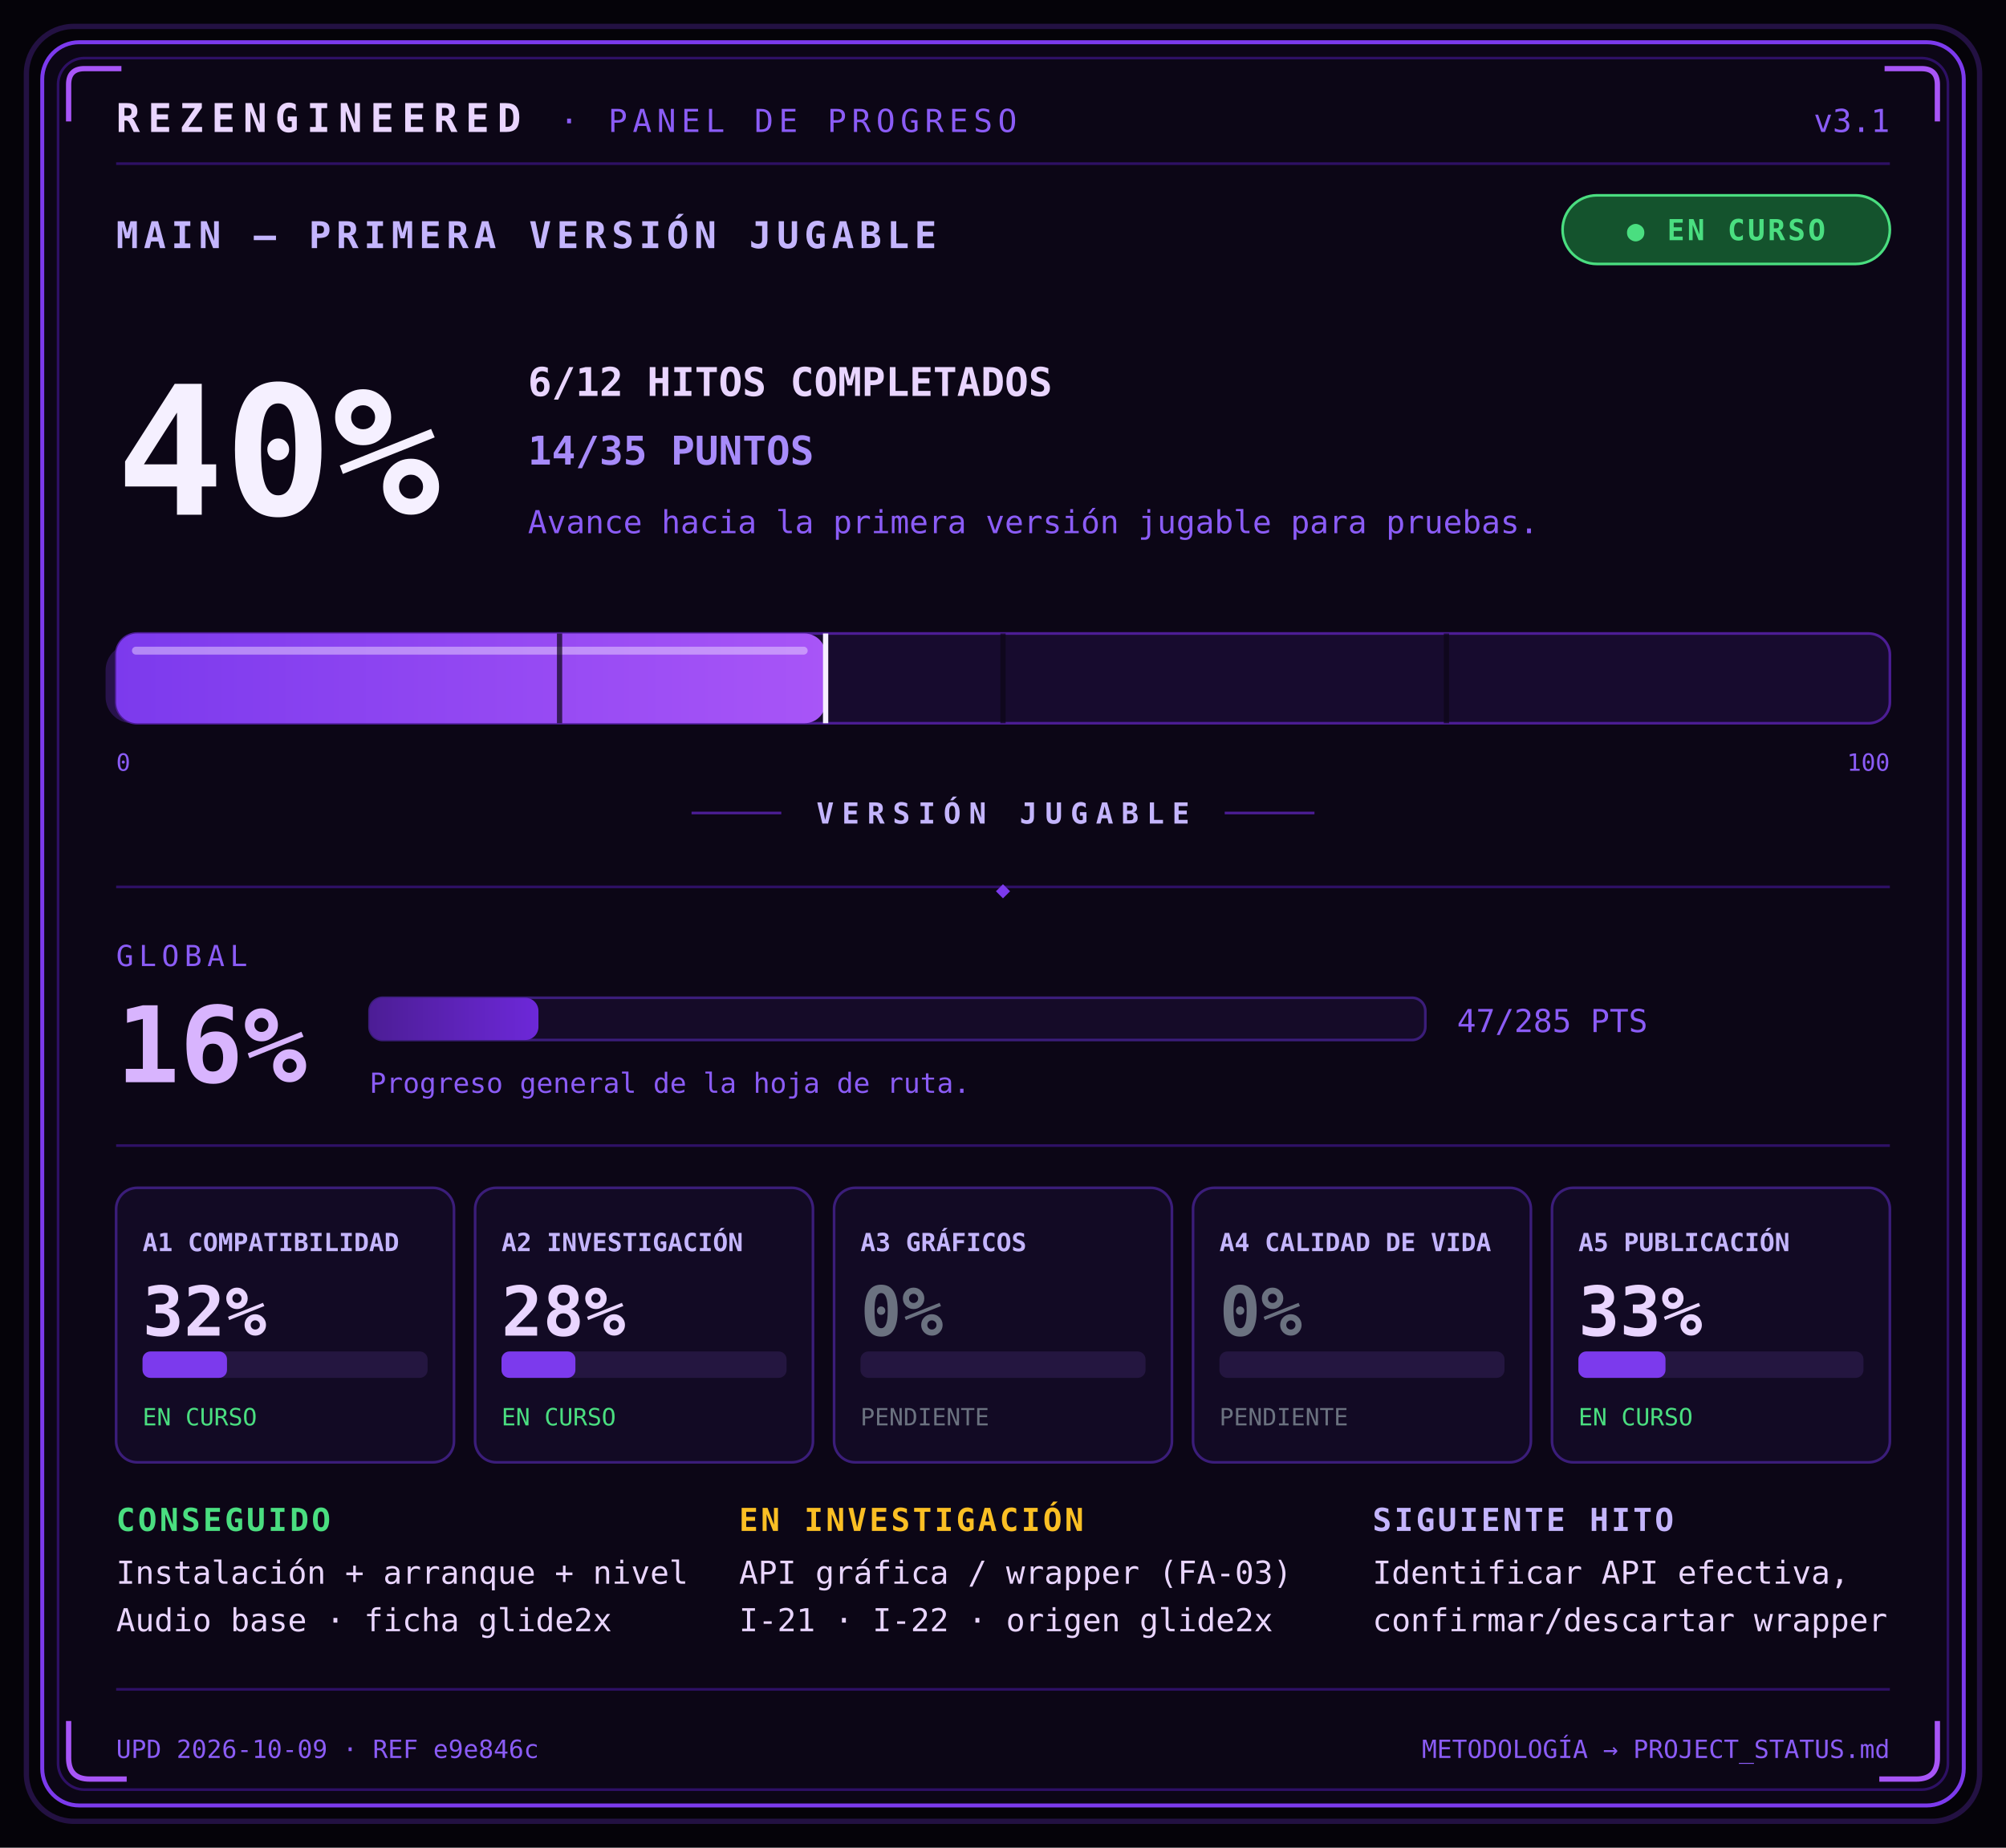
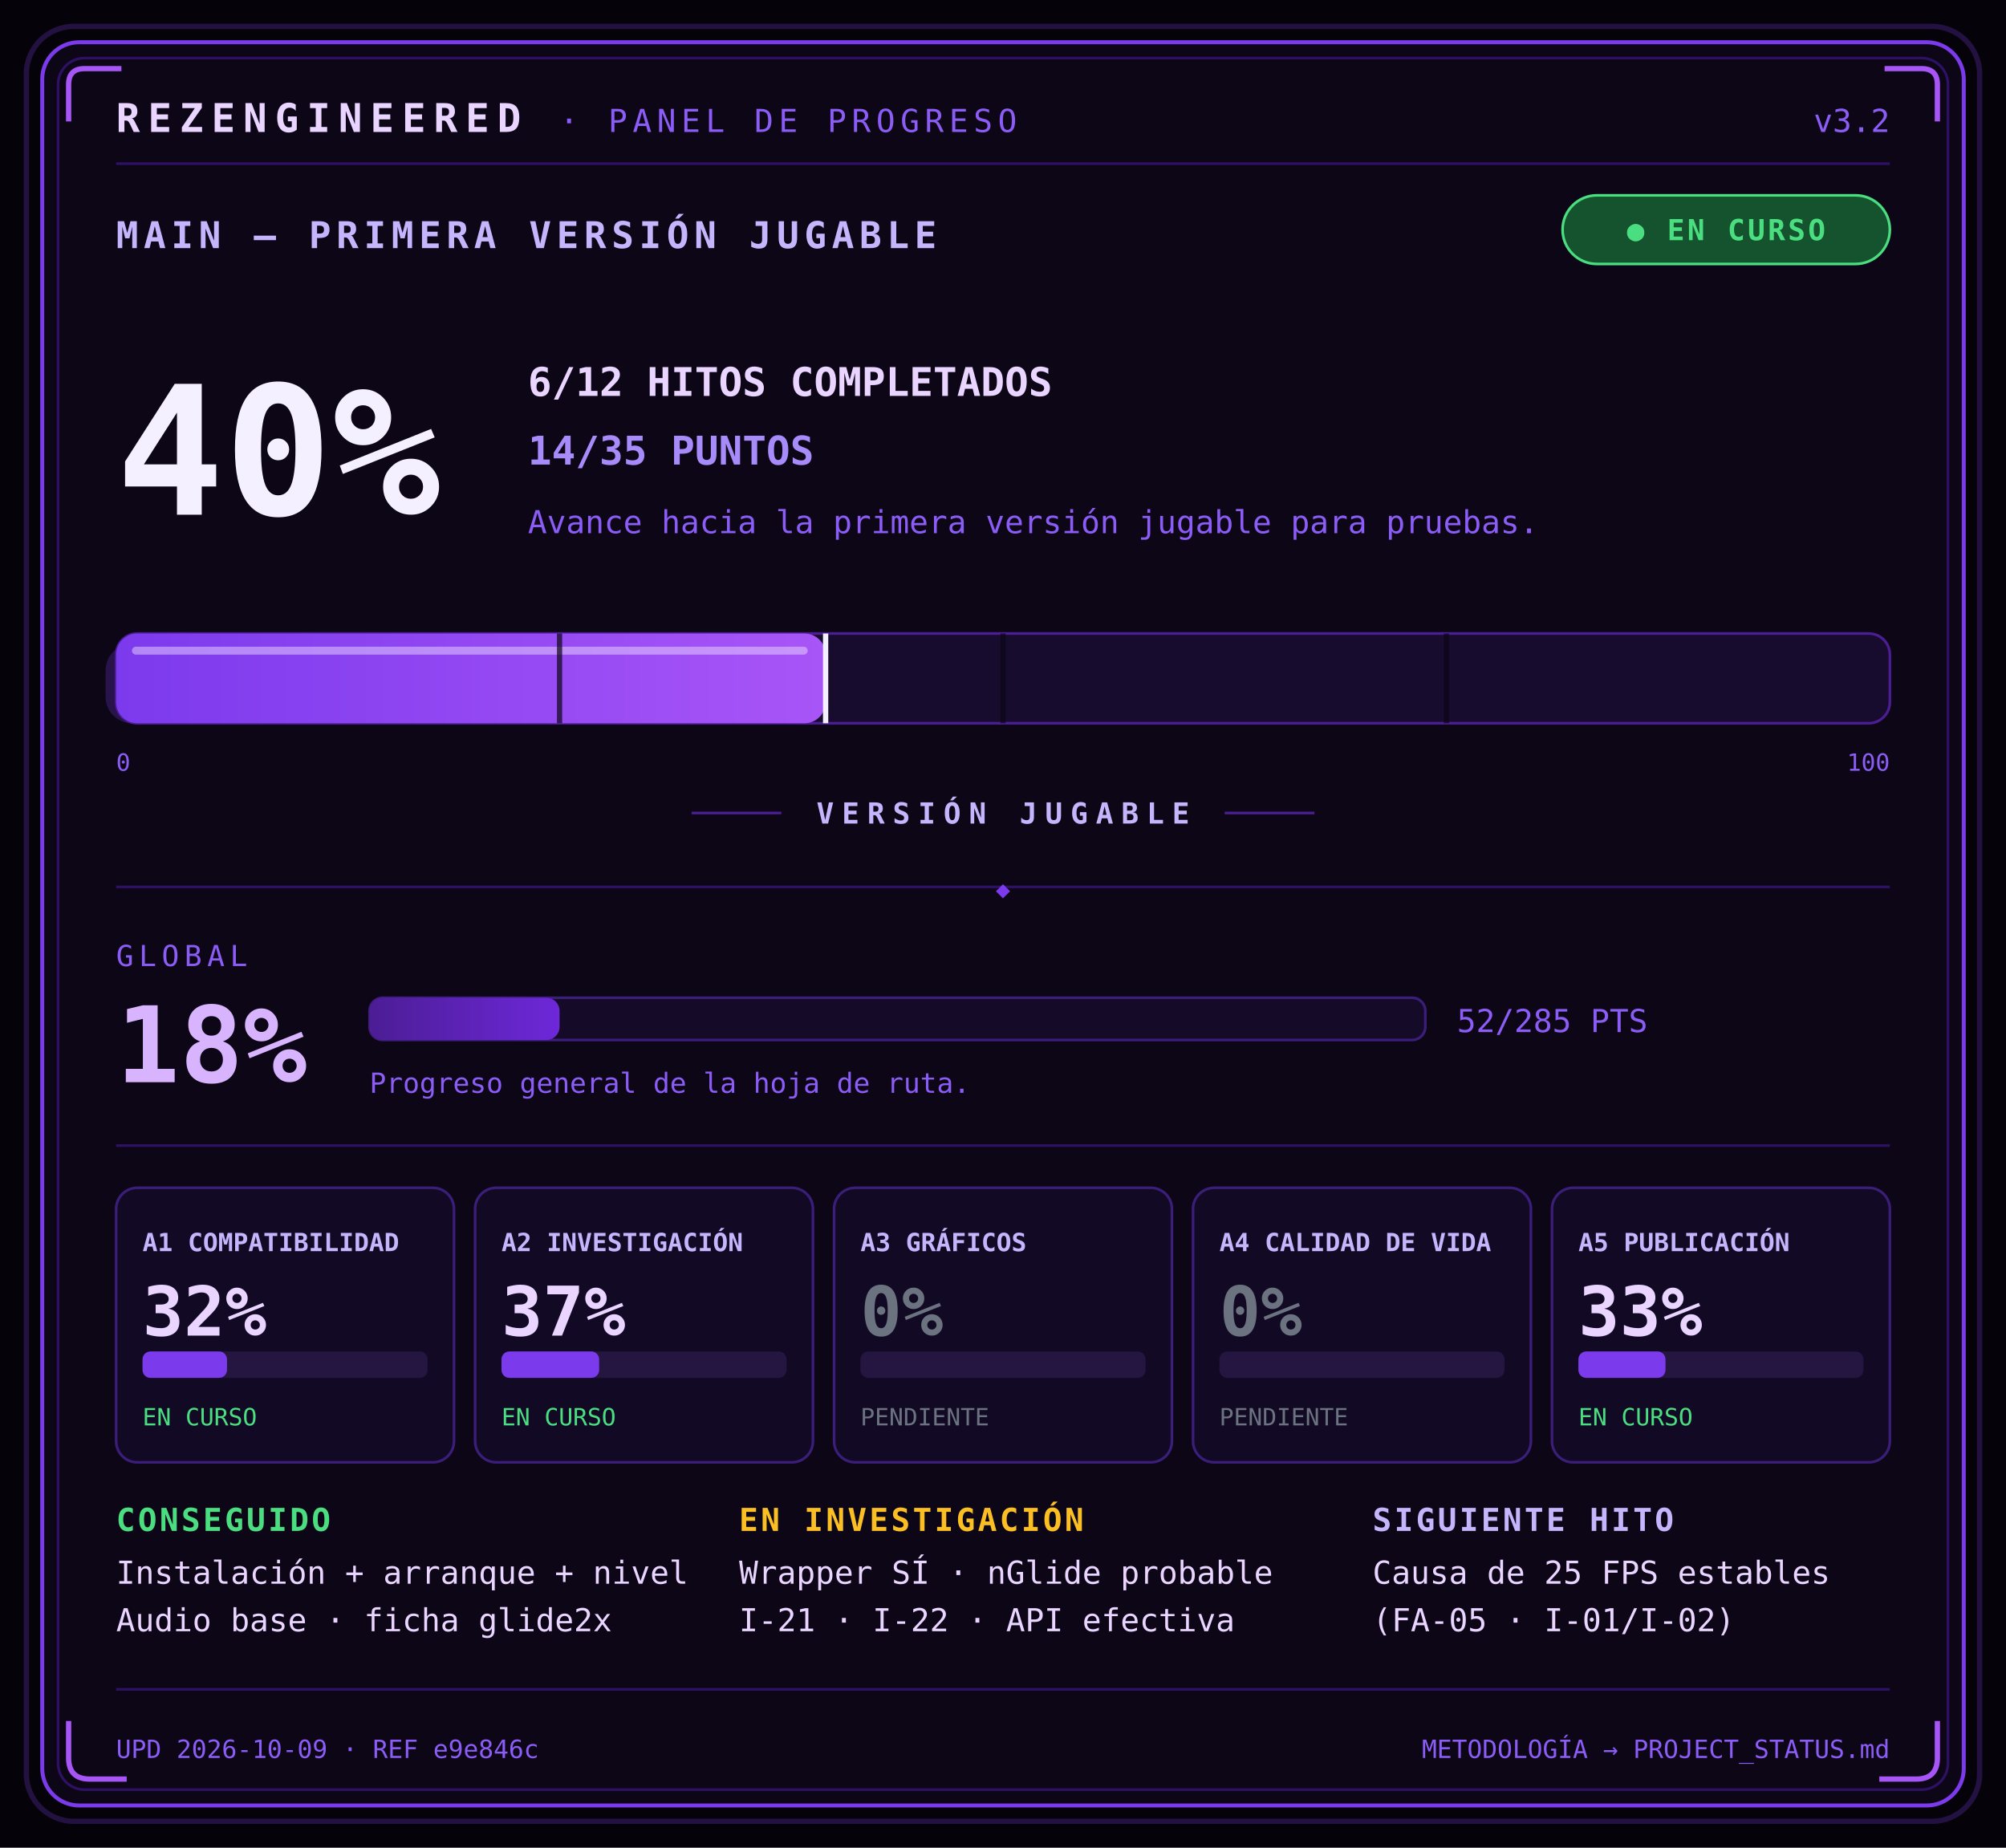
<svg xmlns="http://www.w3.org/2000/svg" viewBox="0 0 760 700" font-family="monospace">
  <defs>
    <linearGradient id="gradMain" x1="0" y1="0" x2="1" y2="0">
      <stop offset="0" stop-color="#7c3aed" />
      <stop offset="1" stop-color="#a855f7" />
    </linearGradient>
    <linearGradient id="gradDim" x1="0" y1="0" x2="1" y2="0">
      <stop offset="0" stop-color="#4c1d95" />
      <stop offset="1" stop-color="#6d28d9" />
    </linearGradient>
  </defs>
  <rect width="760" height="700" fill="#050309" />
  <rect x="10" y="10" width="740" height="680" rx="18" fill="none" stroke="#7c3aed" stroke-width="2" opacity="0.25" />
  <rect x="16" y="16" width="728" height="668" rx="14" fill="#0c0616" stroke="#7c3aed" stroke-width="1.5" />
  <rect x="22" y="22" width="716" height="656" rx="10" fill="none" stroke="#2e1065" stroke-width="1" />
  <g fill="none" stroke="#a855f7" stroke-width="2">
    <path d="M26 46 V32 Q26 26 32 26 H46" />
    <path d="M734 46 V32 Q734 26 728 26 H714" />
    <path d="M26 652 V666 Q26 674 34 674 H48" />
    <path d="M734 652 V666 Q734 674 726 674 H712" />
  </g>
  <text x="44" y="50" font-size="15" font-weight="bold" letter-spacing="3" fill="#e9d5ff">REZENGINEERED</text>
  <text x="212" y="50" font-size="12" letter-spacing="2" fill="#8b5cf6">· PANEL DE PROGRESO</text>
-   <text x="716" y="50" text-anchor="end" font-size="12" fill="#8b5cf6">v3.1</text>
+   <text x="716" y="50" text-anchor="end" font-size="12" fill="#8b5cf6">v3.2</text>
  <line x1="44" y1="62" x2="716" y2="62" stroke="#2e1065" stroke-width="1" />
  <text x="44" y="94" font-size="14" font-weight="bold" letter-spacing="2" fill="#c4b5fd">MAIN — PRIMERA VERSIÓN JUGABLE</text>
  <rect x="592" y="74" width="124" height="26" rx="13" fill="#14532d" stroke="#4ade80" />
  <text x="654" y="91" text-anchor="middle" font-size="11" font-weight="bold" letter-spacing="1" fill="#4ade80">● EN CURSO</text>
  <text x="44" y="195" font-size="68" font-weight="bold" fill="#f5f0ff">40%</text>
  <text x="200" y="150" font-size="15" font-weight="bold" fill="#e9d5ff">6/12 HITOS COMPLETADOS</text>
  <text x="200" y="176" font-size="15" font-weight="bold" fill="#a78bfa">14/35 PUNTOS</text>
  <text x="200" y="202" font-size="12" fill="#8b5cf6">Avance hacia la primera versión jugable para pruebas.</text>
  <rect x="40" y="244" width="276.8" height="30" rx="10" fill="#7c3aed" opacity="0.25" />
  <rect x="44" y="240" width="672" height="34" rx="8" fill="#170b2e" stroke="#4c1d95" />
  <rect x="44" y="240" width="268.8" height="34" rx="8" fill="url(#gradMain)" />
  <rect x="50" y="245" width="256" height="3" rx="1.5" fill="#e9d5ff" opacity="0.5" />
  <g stroke="#0c0616" stroke-width="2" opacity="0.7">
    <line x1="212" y1="240" x2="212" y2="274" />
    <line x1="380" y1="240" x2="380" y2="274" />
    <line x1="548" y1="240" x2="548" y2="274" />
  </g>
  <line x1="312.8" y1="240" x2="312.8" y2="274" stroke="#f5f0ff" stroke-width="2" />
  <text x="44" y="292" font-size="9" fill="#8b5cf6">0</text>
  <text x="716" y="292" text-anchor="end" font-size="9" fill="#8b5cf6">100</text>
  <line x1="262" y1="308" x2="296" y2="308" stroke="#4c1d95" stroke-width="1" />
  <line x1="464" y1="308" x2="498" y2="308" stroke="#4c1d95" stroke-width="1" />
  <text x="380" y="312" text-anchor="middle" font-size="11" font-weight="bold" letter-spacing="3" fill="#c4b5fd">VERSIÓN JUGABLE</text>
  <line x1="44" y1="336" x2="716" y2="336" stroke="#2e1065" stroke-width="1" />
  <text x="380" y="340" text-anchor="middle" font-size="9" fill="#7c3aed">◆</text>
  <text x="44" y="366" font-size="11" letter-spacing="2" fill="#8b5cf6">GLOBAL</text>
-   <text x="44" y="410" font-size="40" font-weight="bold" fill="#d8b4fe">16%</text>
+   <text x="44" y="410" font-size="40" font-weight="bold" fill="#d8b4fe">18%</text>
  <rect x="140" y="378" width="400" height="16" rx="5" fill="#150b28" stroke="#3b1d7a" />
-   <rect x="140" y="378" width="64" height="16" rx="5" fill="url(#gradDim)" />
-   <text x="552" y="391" font-size="12" fill="#8b5cf6">47/285 PTS</text>
+   <rect x="140" y="378" width="72" height="16" rx="5" fill="url(#gradDim)" />
+   <text x="552" y="391" font-size="12" fill="#8b5cf6">52/285 PTS</text>
  <text x="140" y="414" font-size="10.5" fill="#8b5cf6">Progreso general de la hoja de ruta.</text>
  <line x1="44" y1="434" x2="716" y2="434" stroke="#2e1065" stroke-width="1" />
  <g>
    <rect x="44" y="450" width="128" height="104" rx="8" fill="#120a24" stroke="#3b1d7a" />
    <text x="54" y="474" font-size="9.5" font-weight="bold" fill="#c4b5fd">A1 COMPATIBILIDAD</text>
    <text x="54" y="506" font-size="26" font-weight="bold" fill="#e9d5ff">32%</text>
    <rect x="54" y="512" width="108" height="10" rx="3" fill="#241640" />
    <rect x="54" y="512" width="32" height="10" rx="3" fill="#7c3aed" />
    <text x="54" y="540" font-size="9" fill="#4ade80">EN CURSO</text>
  </g>
  <g>
    <rect x="180" y="450" width="128" height="104" rx="8" fill="#120a24" stroke="#3b1d7a" />
    <text x="190" y="474" font-size="9.5" font-weight="bold" fill="#c4b5fd">A2 INVESTIGACIÓN</text>
-     <text x="190" y="506" font-size="26" font-weight="bold" fill="#e9d5ff">28%</text>
+     <text x="190" y="506" font-size="26" font-weight="bold" fill="#e9d5ff">37%</text>
    <rect x="190" y="512" width="108" height="10" rx="3" fill="#241640" />
-     <rect x="190" y="512" width="28" height="10" rx="3" fill="#7c3aed" />
+     <rect x="190" y="512" width="37" height="10" rx="3" fill="#7c3aed" />
    <text x="190" y="540" font-size="9" fill="#4ade80">EN CURSO</text>
  </g>
  <g>
    <rect x="316" y="450" width="128" height="104" rx="8" fill="#120a24" stroke="#3b1d7a" />
    <text x="326" y="474" font-size="9.5" font-weight="bold" fill="#c4b5fd">A3 GRÁFICOS</text>
    <text x="326" y="506" font-size="26" font-weight="bold" fill="#6b7280">0%</text>
    <rect x="326" y="512" width="108" height="10" rx="3" fill="#241640" />
    <text x="326" y="540" font-size="9" fill="#6b7280">PENDIENTE</text>
  </g>
  <g>
    <rect x="452" y="450" width="128" height="104" rx="8" fill="#120a24" stroke="#3b1d7a" />
    <text x="462" y="474" font-size="9.5" font-weight="bold" fill="#c4b5fd">A4 CALIDAD DE VIDA</text>
    <text x="462" y="506" font-size="26" font-weight="bold" fill="#6b7280">0%</text>
    <rect x="462" y="512" width="108" height="10" rx="3" fill="#241640" />
    <text x="462" y="540" font-size="9" fill="#6b7280">PENDIENTE</text>
  </g>
  <g>
    <rect x="588" y="450" width="128" height="104" rx="8" fill="#120a24" stroke="#3b1d7a" />
    <text x="598" y="474" font-size="9.5" font-weight="bold" fill="#c4b5fd">A5 PUBLICACIÓN</text>
    <text x="598" y="506" font-size="26" font-weight="bold" fill="#e9d5ff">33%</text>
    <rect x="598" y="512" width="108" height="10" rx="3" fill="#241640" />
    <rect x="598" y="512" width="33" height="10" rx="3" fill="#7c3aed" />
    <text x="598" y="540" font-size="9" fill="#4ade80">EN CURSO</text>
  </g>
  <text x="44" y="580" font-size="12" font-weight="bold" letter-spacing="1" fill="#4ade80">CONSEGUIDO</text>
  <text x="44" y="600" font-size="12" fill="#e9d5ff">Instalación + arranque + nivel</text>
  <text x="44" y="618" font-size="12" fill="#e9d5ff">Audio base · ficha glide2x</text>
  <text x="280" y="580" font-size="12" font-weight="bold" letter-spacing="1" fill="#fbbf24">EN INVESTIGACIÓN</text>
-   <text x="280" y="600" font-size="12" fill="#e9d5ff">API gráfica / wrapper (FA-03)</text>
-   <text x="280" y="618" font-size="12" fill="#e9d5ff">I-21 · I-22 · origen glide2x</text>
+   <text x="280" y="600" font-size="12" fill="#e9d5ff">Wrapper SÍ · nGlide probable</text>
+   <text x="280" y="618" font-size="12" fill="#e9d5ff">I-21 · I-22 · API efectiva</text>
  <text x="520" y="580" font-size="12" font-weight="bold" letter-spacing="1" fill="#c4b5fd">SIGUIENTE HITO</text>
-   <text x="520" y="600" font-size="12" fill="#e9d5ff">Identificar API efectiva,</text>
-   <text x="520" y="618" font-size="12" fill="#e9d5ff">confirmar/descartar wrapper</text>
+   <text x="520" y="600" font-size="12" fill="#e9d5ff">Causa de 25 FPS estables</text>
+   <text x="520" y="618" font-size="12" fill="#e9d5ff">(FA-05 · I-01/I-02)</text>
  <line x1="44" y1="640" x2="716" y2="640" stroke="#2e1065" stroke-width="1" />
  <text x="44" y="666" font-size="9.5" fill="#8b5cf6">UPD 2026-10-09 · REF e9e846c</text>
  <text x="716" y="666" text-anchor="end" font-size="9.5" fill="#8b5cf6">METODOLOGÍA → PROJECT_STATUS.md</text>
</svg>
